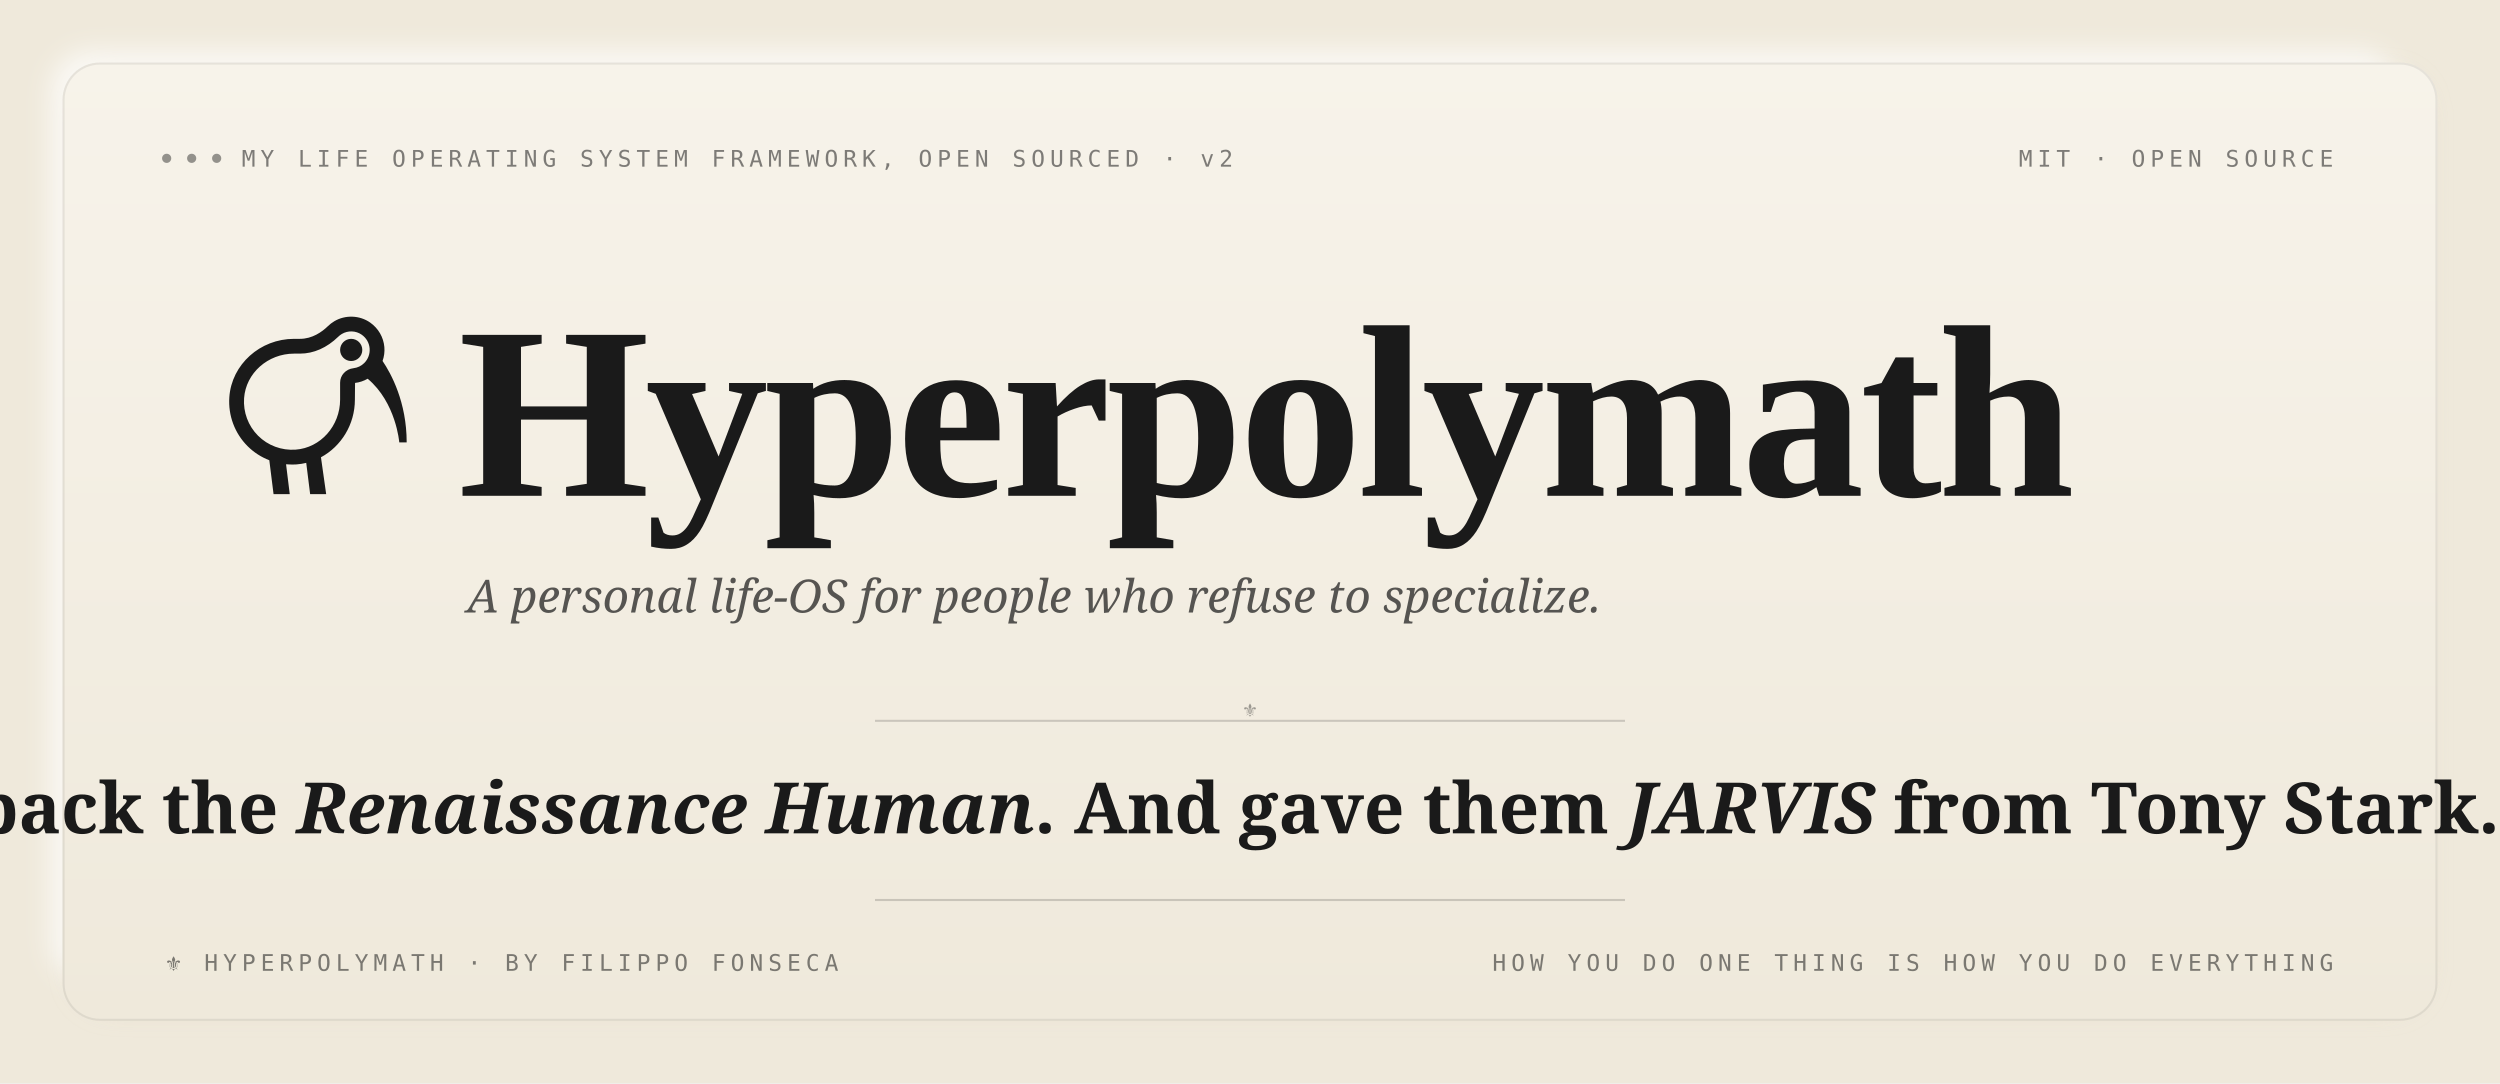
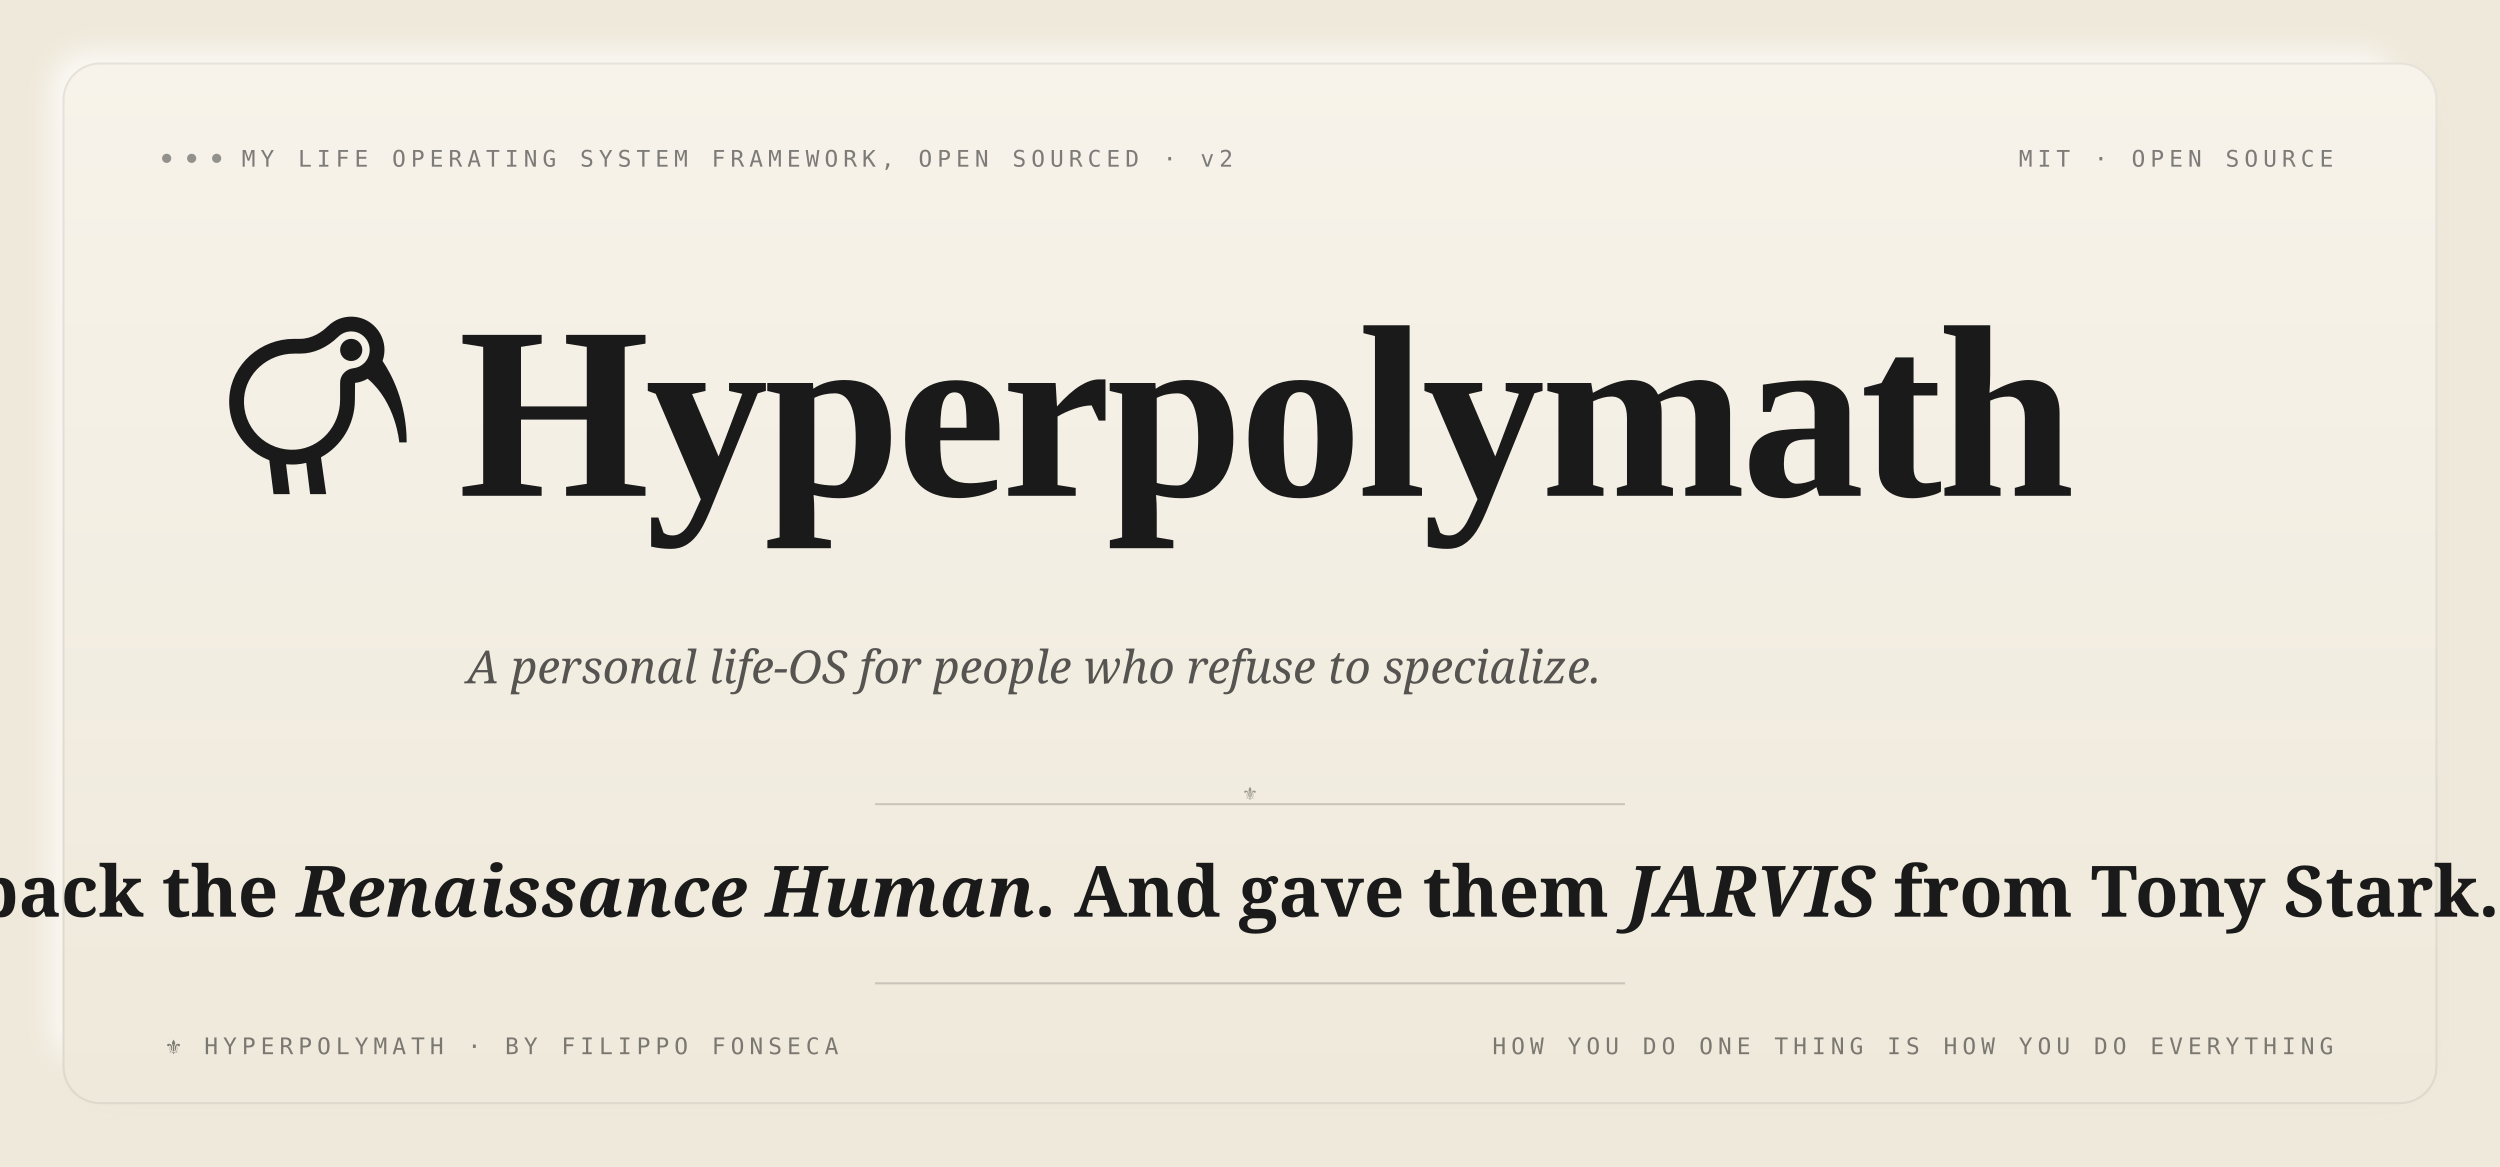
- <svg xmlns="http://www.w3.org/2000/svg" viewBox="0 0 1200 520" width="1200" height="520" role="img" aria-label="Hyperpolymath, a personal life-OS for people who refuse to specialize">
+ <svg xmlns="http://www.w3.org/2000/svg" viewBox="0 0 1200 560" width="1200" height="560" role="img" aria-label="Hyperpolymath, a personal life-OS for people who refuse to specialize">
  <defs>
    <linearGradient id="paper" x1="0" y1="0" x2="0" y2="1">
      <stop offset="0%" stop-color="#f7f3ea" />
      <stop offset="100%" stop-color="#efe9db" />
    </linearGradient>
    <filter id="neuShadow" x="-10%" y="-10%" width="120%" height="120%">
      <feGaussianBlur stdDeviation="6" />
    </filter>
  </defs>
-   <rect x="0" y="0" width="1200" height="520" fill="#efe9db" />
-   <rect x="36" y="36" width="1128" height="448" rx="20" fill="#d6cdb9" filter="url(#neuShadow)" opacity="0.55" />
-   <rect x="24" y="24" width="1128" height="448" rx="20" fill="#ffffff" filter="url(#neuShadow)" opacity="0.7" />
-   <rect x="30" y="30" width="1140" height="460" rx="18" fill="url(#paper)" />
-   <rect x="30.5" y="30.5" width="1139" height="459" rx="17.5" fill="none" stroke="#1a1a1a" stroke-opacity="0.08" />
+   <rect x="0" y="0" width="1200" height="560" fill="#efe9db" />
+   <rect x="36" y="36" width="1128" height="488" rx="20" fill="#d6cdb9" filter="url(#neuShadow)" opacity="0.55" />
+   <rect x="24" y="24" width="1128" height="488" rx="20" fill="#ffffff" filter="url(#neuShadow)" opacity="0.7" />
+   <rect x="30" y="30" width="1140" height="500" rx="18" fill="url(#paper)" />
+   <rect x="30.5" y="30.5" width="1139" height="499" rx="17.5" fill="none" stroke="#1a1a1a" stroke-opacity="0.08" />
  <g transform="translate(80 76)" fill="#1a1a1a" opacity="0.45">
    <circle cx="0" cy="0" r="2.2" />
    <circle cx="12" cy="0" r="2.2" />
    <circle cx="24" cy="0" r="2.2" />
  </g>
  <text x="116" y="80" font-family="ui-monospace, SFMono-Regular, Menlo, monospace" font-size="11" letter-spacing="2.4" fill="#1a1a1a" fill-opacity="0.55">MY LIFE OPERATING SYSTEM FRAMEWORK, OPEN SOURCED  ·  v2</text>
  <text x="1120" y="80" text-anchor="end" font-family="ui-monospace, SFMono-Regular, Menlo, monospace" font-size="11" letter-spacing="2.4" fill="#1a1a1a" fill-opacity="0.55">MIT · OPEN SOURCE</text>
  <g transform="translate(110 152) scale(3.55)" fill="#1a1a1a">
    <path d="m20.741,5.991c.21-.595.299-1.234.243-1.88-.114-1.326-.812-2.532-1.913-3.309-1.422-1.002-3.378-1.072-4.87-.174-.307.185-.59.403-.841.647-.807.786-2.119,1.723-3.788,1.723h-.794C4.18,2.998.334,6.462.022,10.884c-.174,2.468.725,4.883,2.468,6.625.844.844,1.848,1.484,2.938,1.906l.573,4.583h2.191l-.499-4.04c.271.026.544.04.818.04.201,0,.403-.007.604-.021.447-.032.881-.108,1.305-.209l.529,4.231h2.168l-.706-4.987c2.729-1.469,4.589-4.425,4.589-7.791l.021-2.262c.615-.069,1.187-.271,1.708-.568,3.845,3.229,4.272,8.608,4.272,8.608h1c0-5.446-2.104-9.299-3.259-11.007Zm-3.943.98c-1.025.115-1.798.952-1.798,1.947v2.302c0,3.553-2.647,6.523-6.026,6.761-1.891.131-3.737-.555-5.07-1.887-1.333-1.333-2.021-3.181-1.887-5.071.238-3.379,3.208-6.026,6.761-6.026h.794c1.852,0,3.645-.792,5.183-2.29.141-.137.301-.261.477-.366.823-.495,1.901-.458,2.686.095.627.442,1.008,1.098,1.073,1.846.063.737-.2,1.46-.723,1.983-.398.398-.907.642-1.47.705Zm1.202-2.473c0,.828-.672,1.5-1.5,1.5s-1.5-.672-1.5-1.5.672-1.5,1.5-1.5,1.5.672,1.5,1.5Z" />
  </g>
  <text x="220" y="238" font-family="'EB Garamond', 'Cormorant Garamond', Georgia, 'Times New Roman', serif" font-size="118" font-weight="600" letter-spacing="-2" fill="#1a1a1a">Hyperpolymath</text>
-   <text x="224" y="294" font-family="'EB Garamond', Georgia, serif" font-style="italic" font-size="22" fill="#1a1a1a" fill-opacity="0.72">A personal life-OS for people who refuse to specialize.</text>
-   <line x1="420" y1="346" x2="780" y2="346" stroke="#1a1a1a" stroke-opacity="0.18" stroke-width="1" />
-   <text x="600" y="350" text-anchor="middle" font-family="ui-monospace, SFMono-Regular, Menlo, monospace" font-size="10" letter-spacing="3" fill="#1a1a1a" fill-opacity="0.4" dy="-6">⚜</text>
-   <text x="600" y="400" text-anchor="middle" font-family="'EB Garamond', Georgia, serif" font-size="34" font-weight="600" fill="#1a1a1a">
+   <text x="224" y="328" font-family="'EB Garamond', Georgia, serif" font-style="italic" font-size="22" fill="#1a1a1a" fill-opacity="0.72">A personal life-OS for people who refuse to specialize.</text>
+   <line x1="420" y1="386" x2="780" y2="386" stroke="#1a1a1a" stroke-opacity="0.18" stroke-width="1" />
+   <text x="600" y="390" text-anchor="middle" font-family="ui-monospace, SFMono-Regular, Menlo, monospace" font-size="10" letter-spacing="3" fill="#1a1a1a" fill-opacity="0.4" dy="-6">⚜</text>
+   <text x="600" y="440" text-anchor="middle" font-family="'EB Garamond', Georgia, serif" font-size="34" font-weight="600" fill="#1a1a1a">
    I brought back the <tspan font-style="italic" font-weight="800">Renaissance Human</tspan>. And gave them <tspan font-style="italic" font-weight="800">JARVIS</tspan> from Tony Stark. All in one.
  </text>
-   <line x1="420" y1="432" x2="780" y2="432" stroke="#1a1a1a" stroke-opacity="0.18" stroke-width="1" />
-   <text x="80" y="466" font-family="ui-monospace, SFMono-Regular, Menlo, monospace" font-size="11" letter-spacing="2.4" fill="#1a1a1a" fill-opacity="0.55">⚜  HYPERPOLYMATH · BY FILIPPO FONSECA</text>
-   <text x="1120" y="466" text-anchor="end" font-family="ui-monospace, SFMono-Regular, Menlo, monospace" font-size="11" letter-spacing="2.4" fill="#1a1a1a" fill-opacity="0.55">HOW YOU DO ONE THING IS HOW YOU DO EVERYTHING</text>
+   <line x1="420" y1="472" x2="780" y2="472" stroke="#1a1a1a" stroke-opacity="0.18" stroke-width="1" />
+   <text x="80" y="506" font-family="ui-monospace, SFMono-Regular, Menlo, monospace" font-size="11" letter-spacing="2.4" fill="#1a1a1a" fill-opacity="0.55">⚜  HYPERPOLYMATH · BY FILIPPO FONSECA</text>
+   <text x="1120" y="506" text-anchor="end" font-family="ui-monospace, SFMono-Regular, Menlo, monospace" font-size="11" letter-spacing="2.4" fill="#1a1a1a" fill-opacity="0.55">HOW YOU DO ONE THING IS HOW YOU DO EVERYTHING</text>
</svg>
